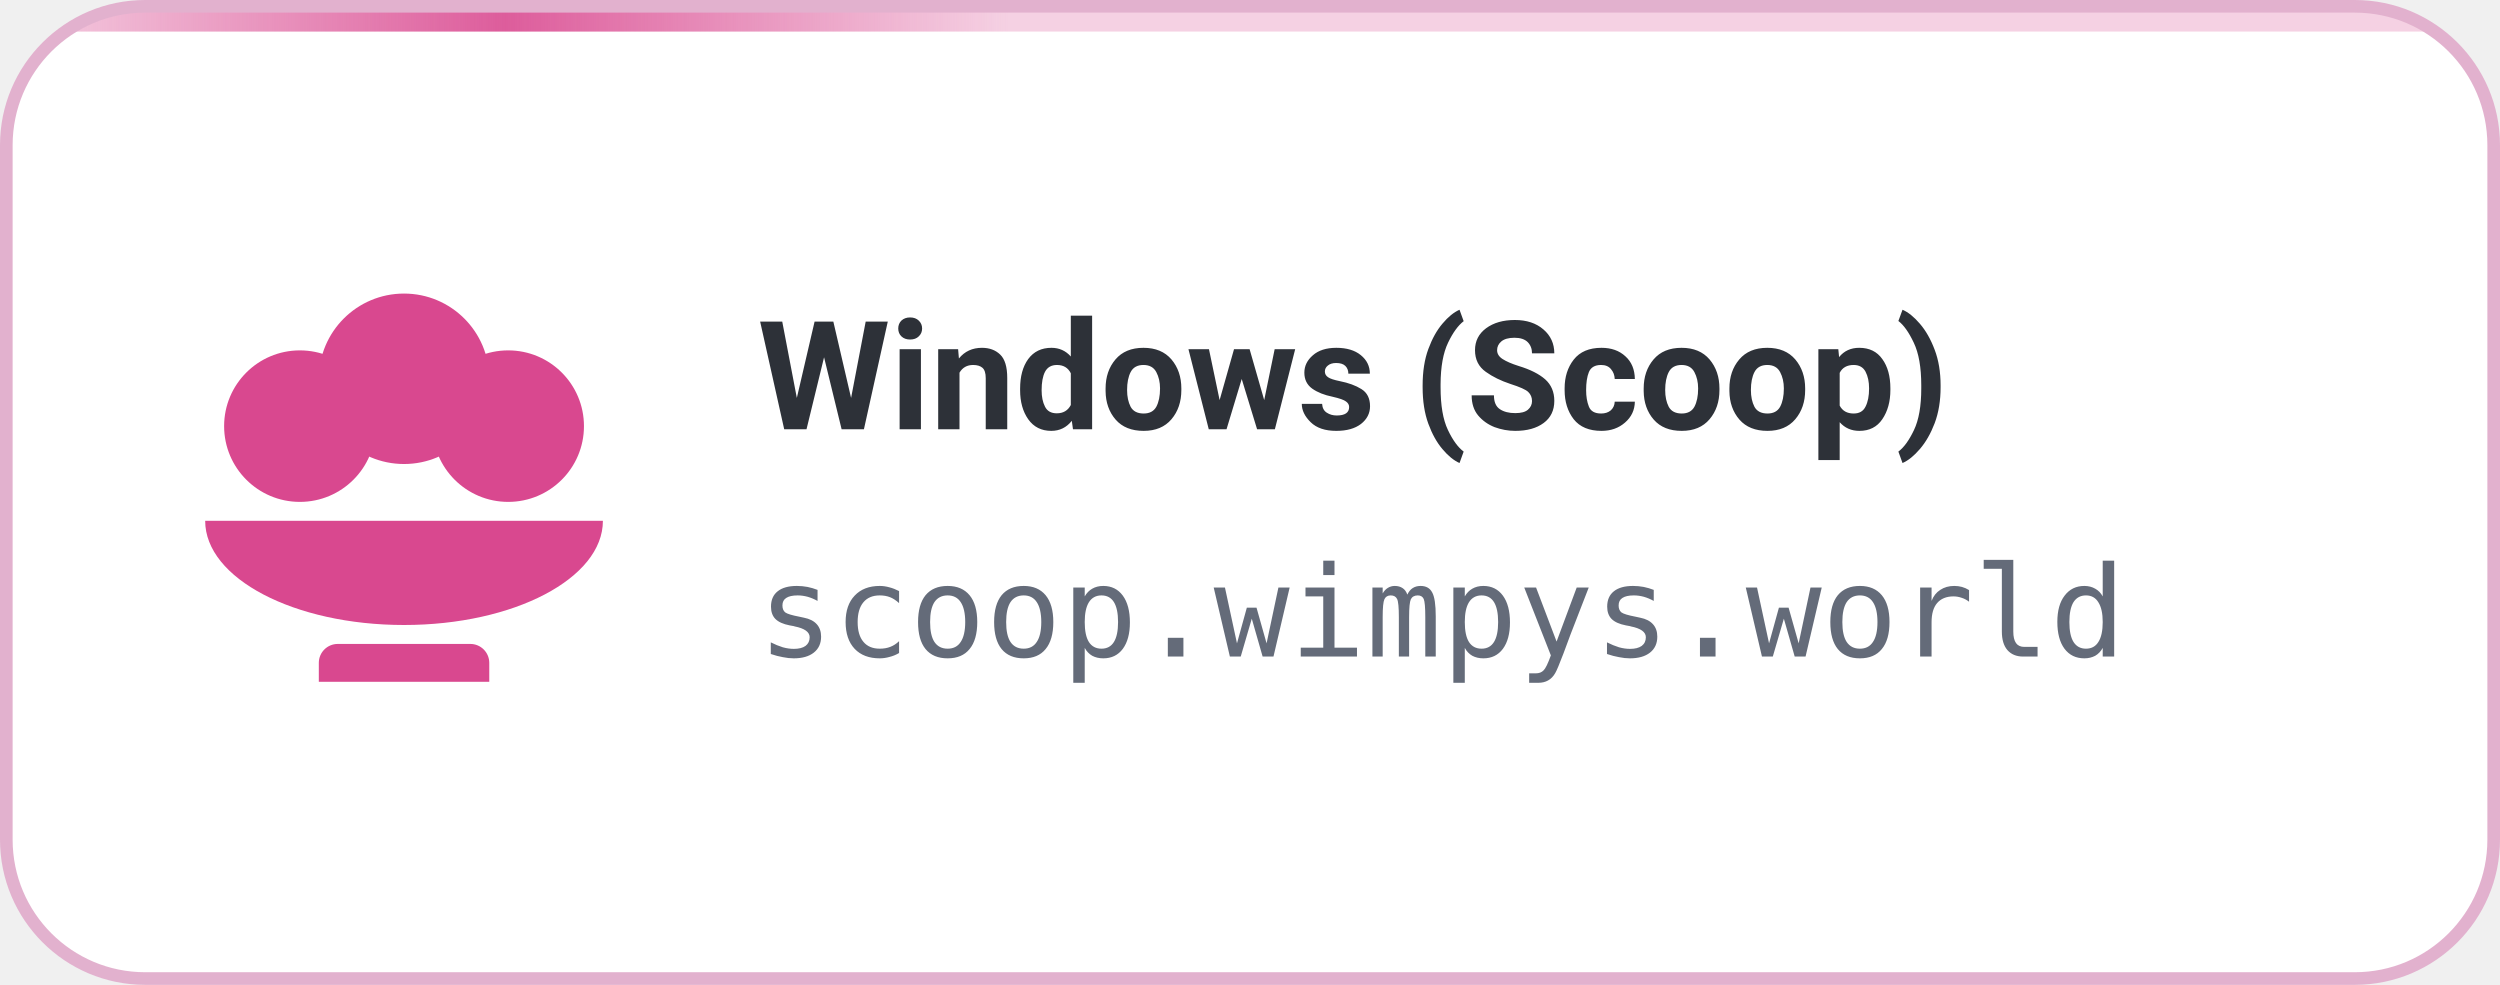
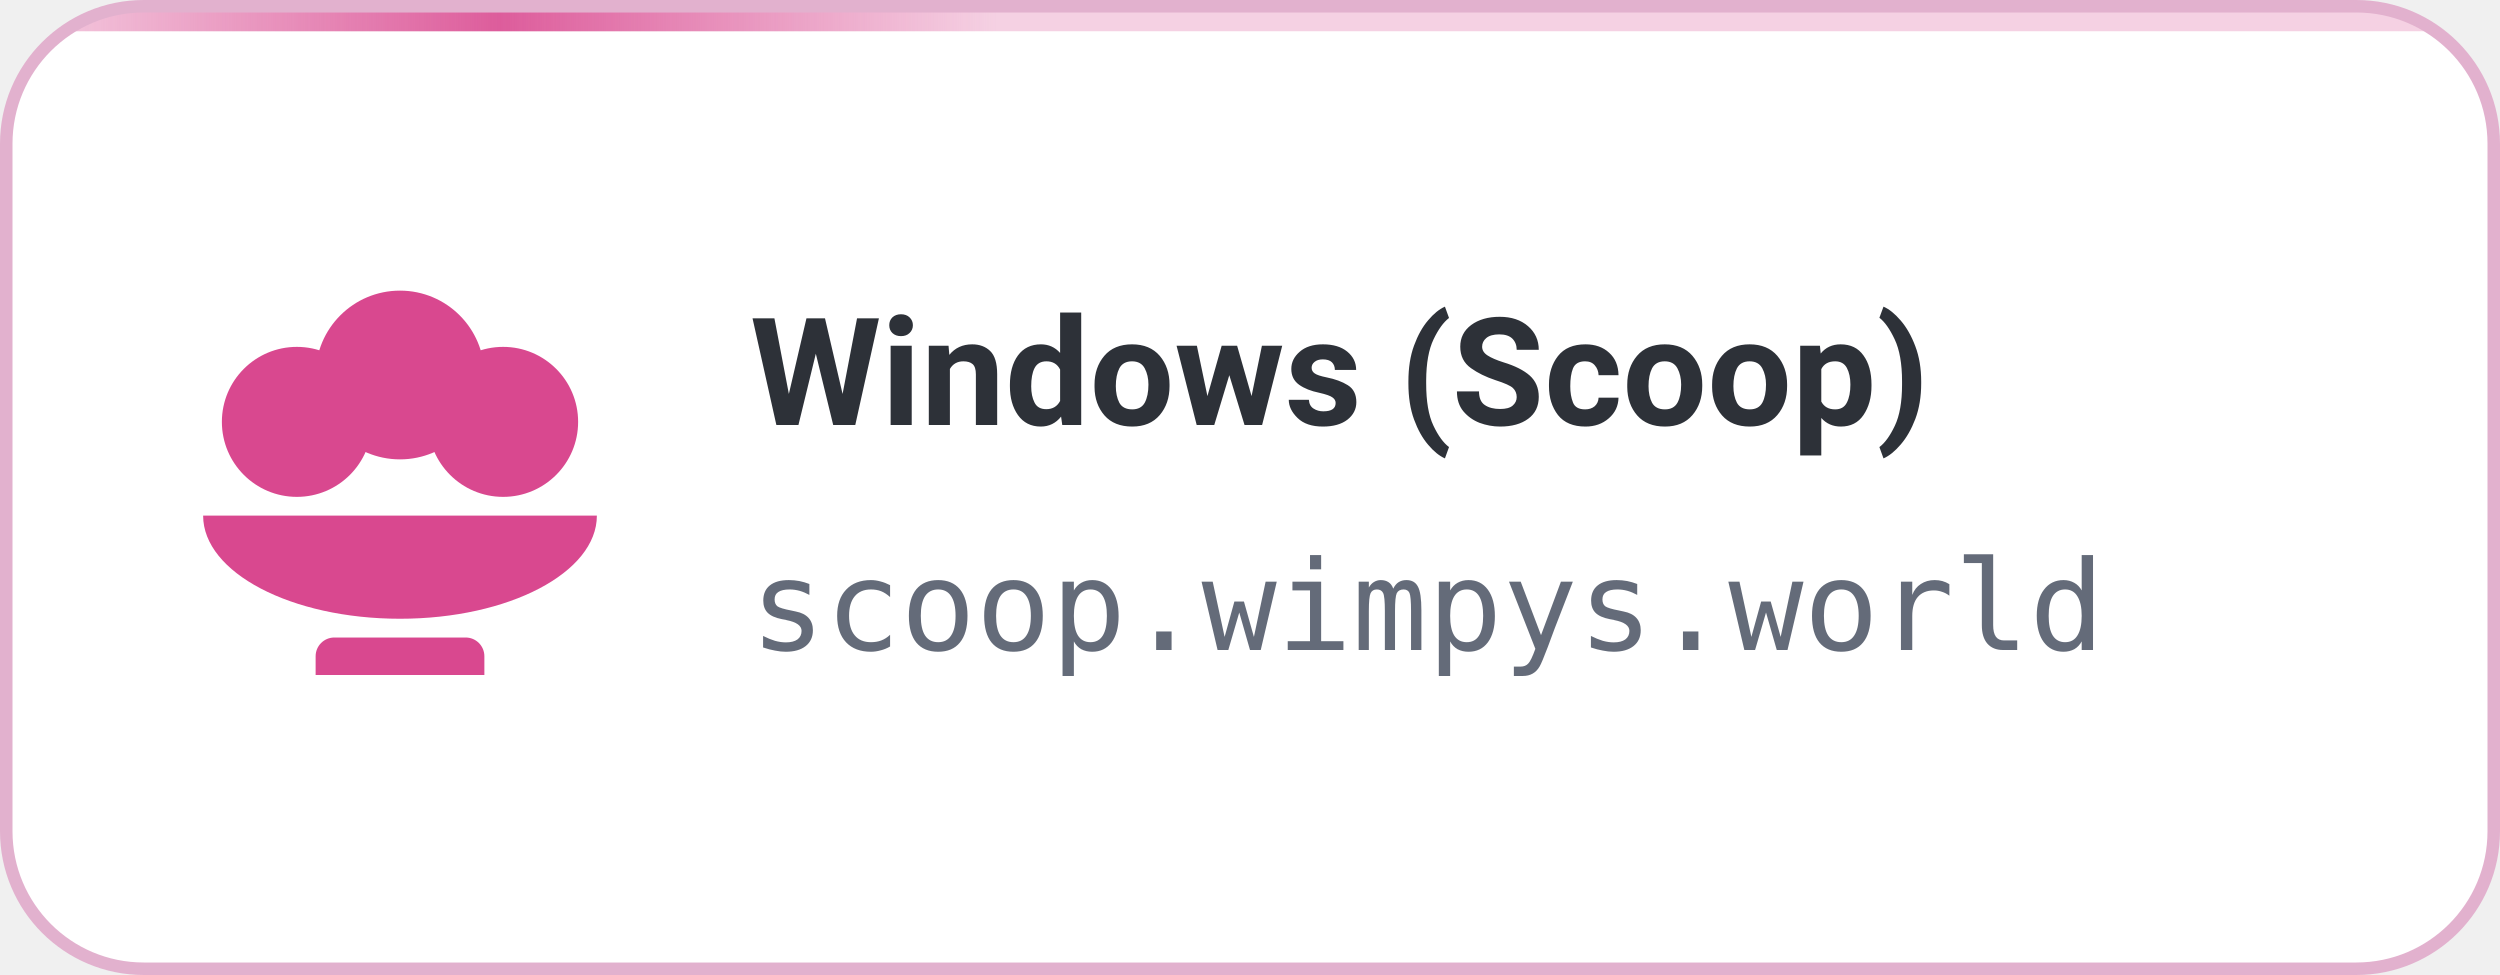
- <svg xmlns="http://www.w3.org/2000/svg" width="198" height="78" viewBox="0 0 198 78" role="img" aria-label="Windows (Scoop)">
+ <svg xmlns="http://www.w3.org/2000/svg" width="200" height="78" viewBox="0 0 200 78" role="img" aria-label="Windows (Scoop)">
  <defs>
    <clipPath id="pkg-clip">
-       <rect x="0.5" y="0.5" width="197" height="77" rx="11" />
+       <rect x="0.5" y="0.5" width="199" height="77" rx="11" />
    </clipPath>
    <linearGradient id="pkg-glint" x1="0" y1="0" x2="1" y2="0">
      <stop offset="0%" stop-color="#d9488f" stop-opacity="0" />
      <stop offset="50%" stop-color="#d9488f" stop-opacity="0.85" />
      <stop offset="100%" stop-color="#d9488f" stop-opacity="0" />
    </linearGradient>
  </defs>
  <style>.k-label{font-family:'Work Sans', -apple-system, BlinkMacSystemFont, 'Segoe UI', Roboto, sans-serif;font-size:12px;font-weight:700;fill:#2d3138}.k-domain{font-family:'Fira Code', ui-monospace, SFMono-Regular, Menlo, monospace;font-size:10px;font-weight:500;fill:#646b79}@keyframes pkg-sweep{0%{transform:translateX(-90px);opacity:0}2%{opacity:1}12%{opacity:1}14%,100%{transform:translateX(220px);opacity:0}}.k-glint{animation:pkg-sweep 20.9s ease-in-out -18.5s infinite}@media (prefers-reduced-motion: reduce) { * { animation: none !important; } }</style>
  <g clip-path="url(#pkg-clip)">
-     <rect x="0" y="0" width="198" height="78" fill="#ffffff" />
-     <rect x="0" y="0" width="198" height="2.5" fill="#d9488f" opacity="0.25" />
+     <rect x="0" y="0" width="200" height="78" fill="#ffffff" />
+     <rect x="0" y="0" width="200" height="2.5" fill="#d9488f" opacity="0.25" />
    <rect class="k-glint" x="0" y="0" width="80" height="2.5" fill="url(#pkg-glint)" />
    <g transform="translate(14, 21) scale(1.5)" fill="#d9488f">
      <path d="M7.5 6a4.5 4.5 0 1 0 9 0a4.5 4.5 0 1 0-9 0zM2.5 8.5a4 4 0 1 0 8 0a4 4 0 1 0-8 0zM13.5 8.5a4 4 0 1 0 8 0a4 4 0 1 0-8 0zM1.5 13.5h21a10.5 5.5 0 0 1-21 0zM8.5 20h7a1 1 0 0 1 1 1v1h-9v-1a1 1 0 0 1 1-1z" />
    </g>
    <text x="60" y="34" class="k-label">Windows (Scoop)</text>
    <text x="60" y="52" class="k-domain">scoop.wimpys.world</text>
  </g>
-   <rect x="0.5" y="0.5" width="197" height="77" rx="11" fill="none" stroke="#e2b1ce" stroke-width="1" />
+   <rect x="0.5" y="0.5" width="199" height="77" rx="11" fill="none" stroke="#e2b1ce" stroke-width="1" />
</svg>
